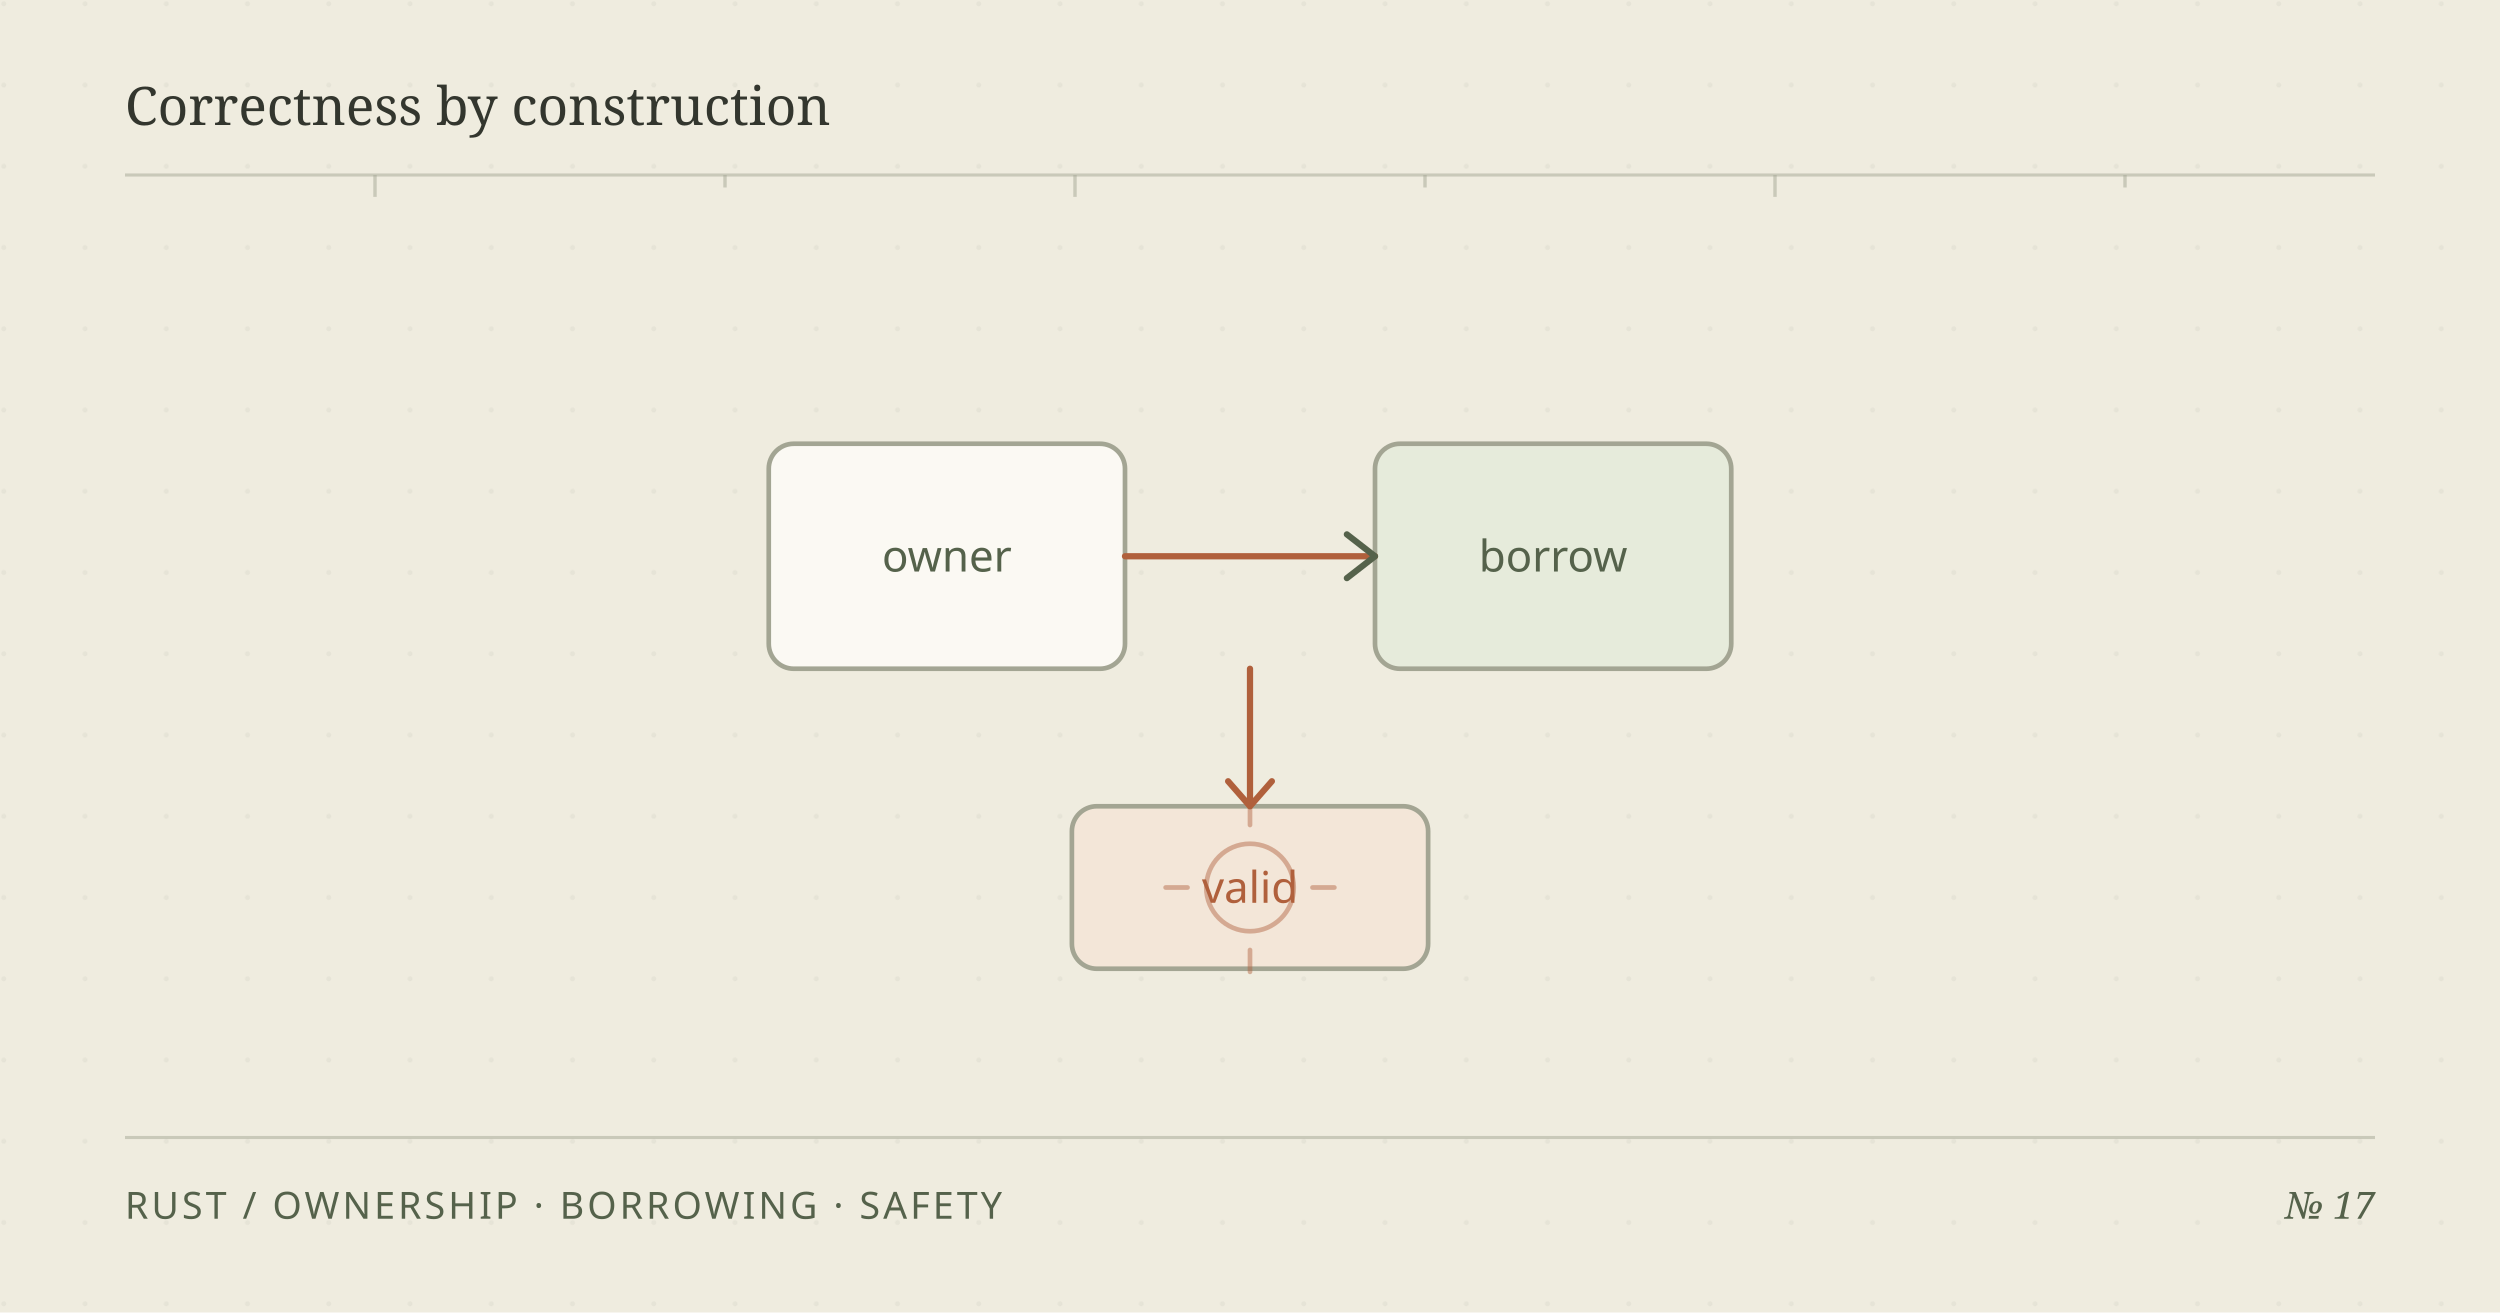
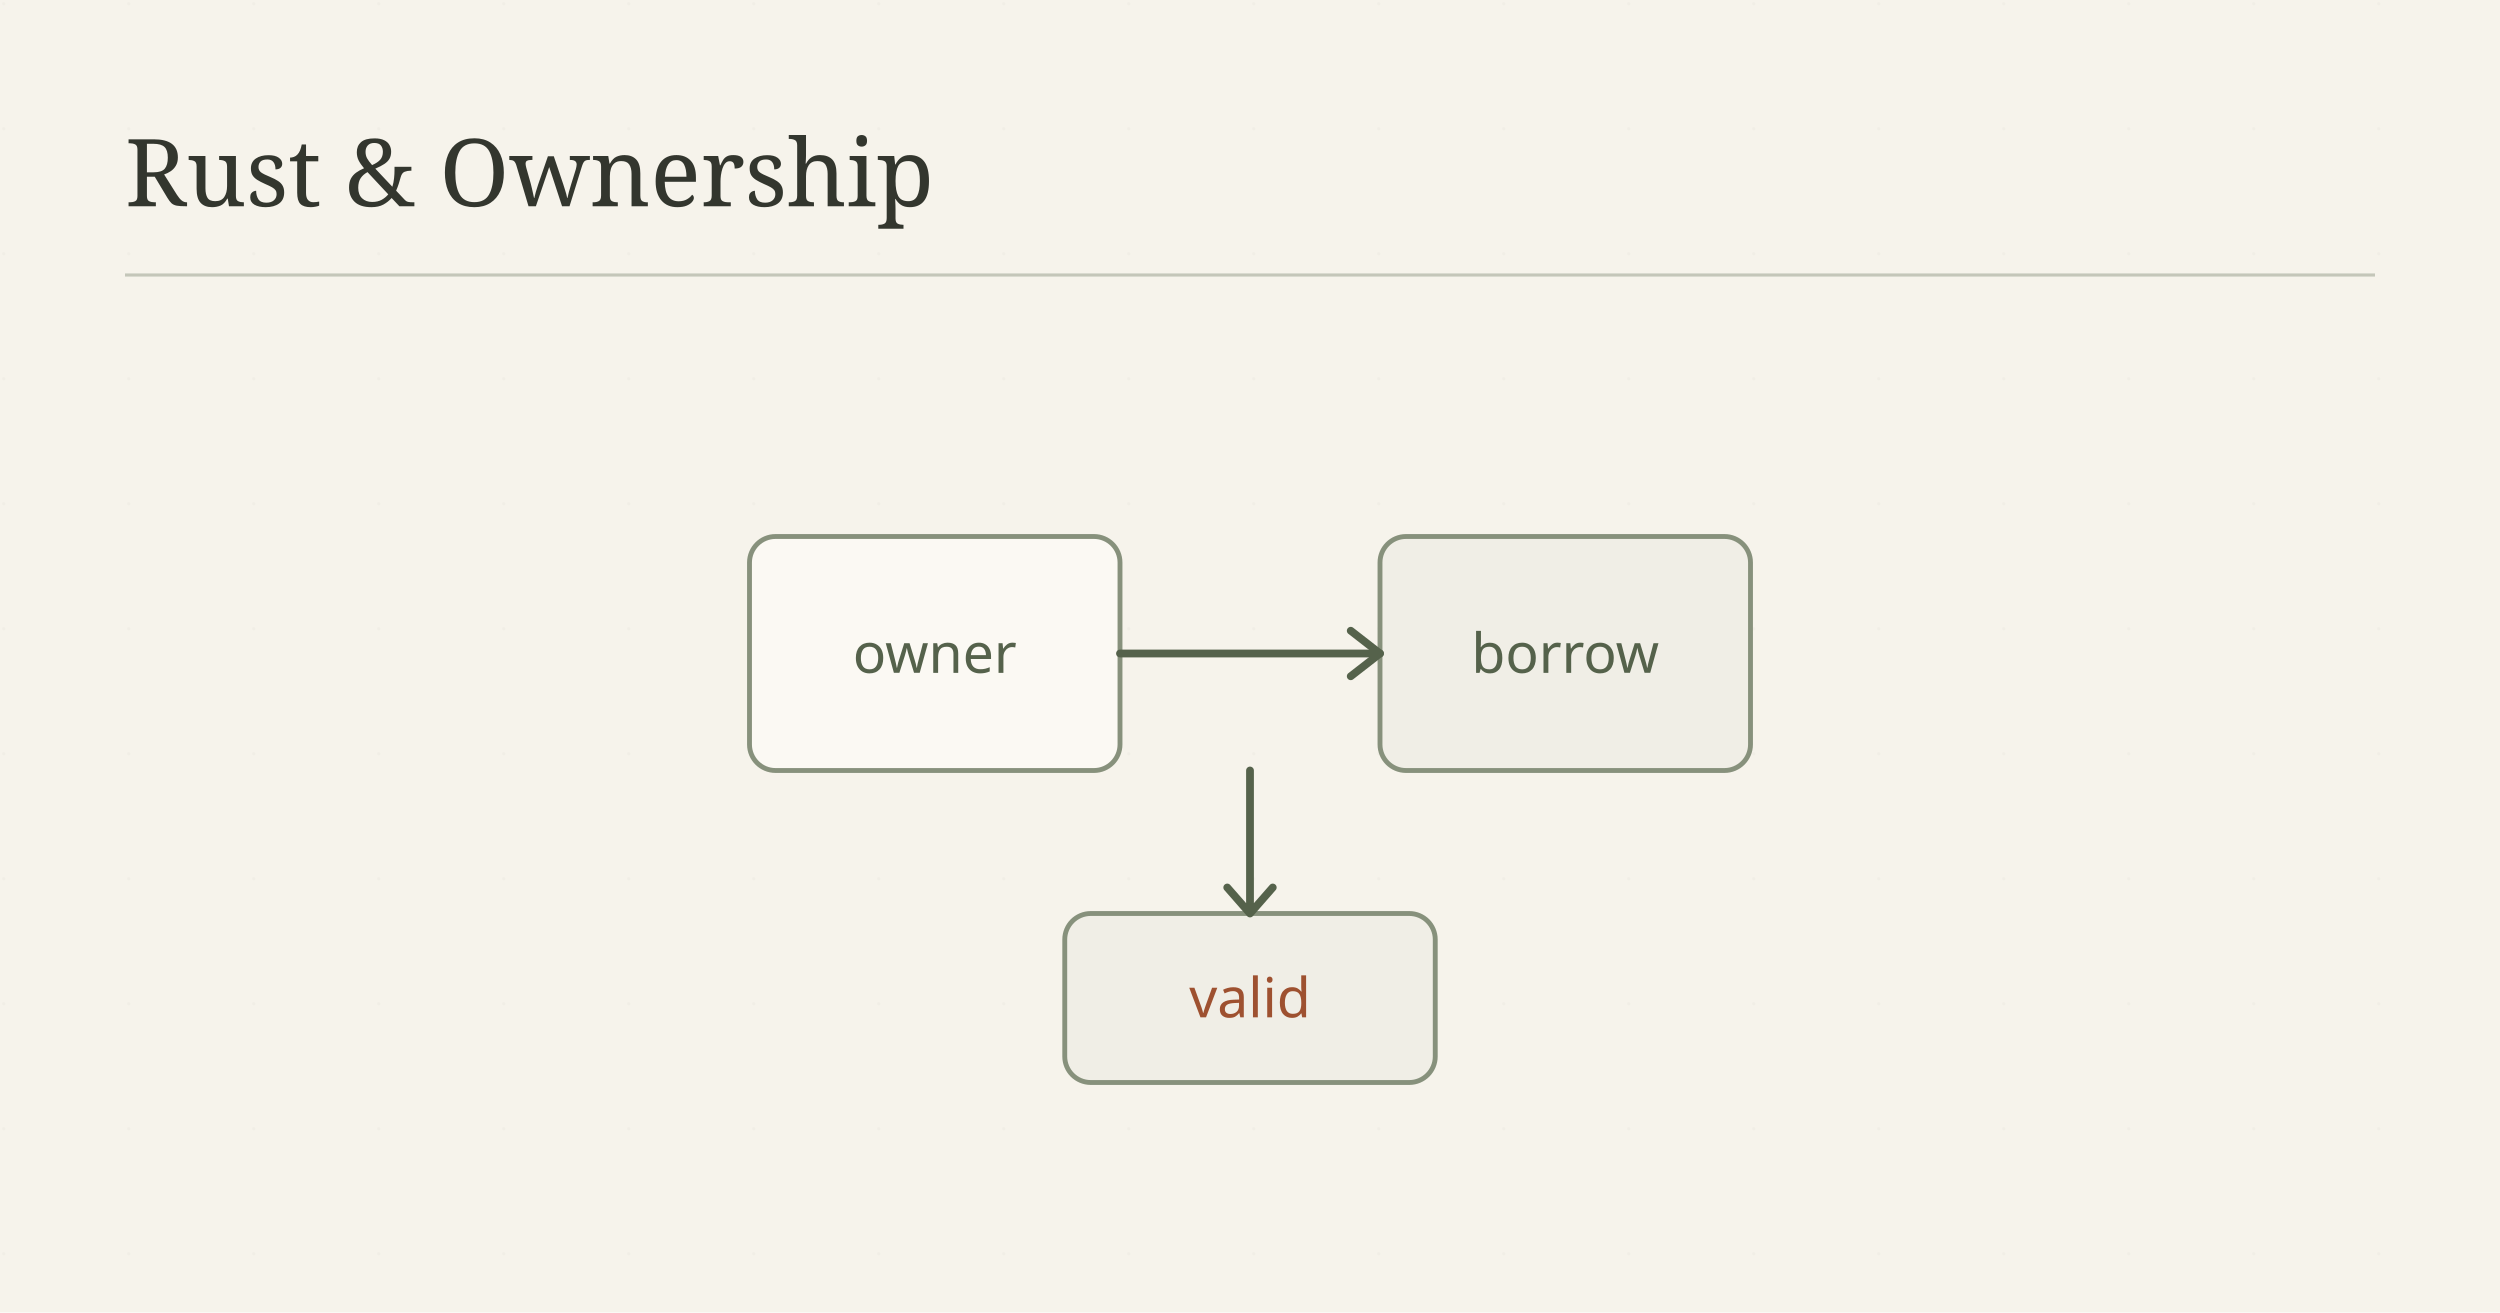
- <svg xmlns="http://www.w3.org/2000/svg" width="800" height="420" viewBox="0 0 800 420" fill="none">
-   <rect width="800" height="420" fill="#efecdf" />
+ <svg xmlns="http://www.w3.org/2000/svg" width="800" height="420" viewBox="0 0 800 420" fill="none" role="img" aria-labelledby="cover-title">
+   <rect width="800" height="420" fill="#f6f3eb" />
  <defs>
-     <pattern id="g-post-code-rust" width="26" height="26" patternUnits="userSpaceOnUse">
-       <circle cx="1.2" cy="1.2" r=".8" fill="#33362e" opacity=".05" />
+     <pattern id="g-post-code-rust" width="40" height="40" patternUnits="userSpaceOnUse">
+       <circle cx="1.2" cy="1.2" r=".55" fill="#33362e" opacity=".025" />
    </pattern>
  </defs>
  <rect width="800" height="420" fill="url(#g-post-code-rust)" />
-   <path d="M40 56h720M40 364h720" stroke="#a3a593" opacity=".5" />
-   <path d="M120 56v7" stroke="#a3a593" stroke-width="1.1" opacity=".5" />
-   <path d="M232 56v4" stroke="#a3a593" stroke-width="1.1" opacity=".5" />
-   <path d="M344 56v7" stroke="#a3a593" stroke-width="1.1" opacity=".5" />
-   <path d="M456 56v4" stroke="#a3a593" stroke-width="1.1" opacity=".5" />
-   <path d="M568 56v7" stroke="#a3a593" stroke-width="1.1" opacity=".5" />
-   <path d="M680 56v4" stroke="#a3a593" stroke-width="1.1" opacity=".5" />
-   <text x="40" y="40" font-family="Georgia,serif" font-size="17" fill="#33362e">Correctness by construction</text>
-   <text x="40" y="390" font-family="sans-serif" font-size="12" letter-spacing="1" fill="#55624b">RUST / OWNERSHIP · BORROWING · SAFETY</text>
-   <text x="760" y="390" font-family="Georgia,serif" font-size="12" font-style="italic" fill="#55624b" text-anchor="end">№ 17</text>
-   <rect x="246" y="142" width="114" height="72" rx="8" fill="#fbf9f3" stroke="#a3a593" stroke-width="1.5" />
-   <rect x="440" y="142" width="114" height="72" rx="8" fill="#e6ebdb" stroke="#a3a593" stroke-width="1.5" />
-   <rect x="343" y="258" width="114" height="52" rx="8" fill="#f3e6d8" stroke="#a3a593" stroke-width="1.5" />
-   <text x="303" y="182.9" font-family="sans-serif" font-size="14" fill="#55624b" text-anchor="middle">owner</text>
-   <text x="497" y="182.9" font-family="sans-serif" font-size="14" fill="#55624b" text-anchor="middle">borrow</text>
-   <text x="400" y="288.9" font-family="sans-serif" font-size="14" fill="#b0603c" text-anchor="middle">valid</text>
-   <path d="M360 178h80m-40 36v44m-7-8 7 8 7-8" stroke="#b0603c" stroke-width="2" stroke-linecap="round" stroke-linejoin="round" fill="none" />
-   <path d="m431 171 9 7-9 7" stroke="#55624b" stroke-width="2" stroke-linecap="round" stroke-linejoin="round" fill="none" />
-   <circle cx="400" cy="284" r="14" fill="none" stroke="#b0603c" stroke-width="1.5" opacity=".45" />
-   <path d="M400 264v-7M400 304v7M380 284h-7M420 284h7" stroke="#b0603c" stroke-width="1.5" stroke-linecap="round" opacity=".45" />
+   <text x="40" y="66" font-family="Georgia,serif" font-size="30" fill="#33362e">Rust &amp; Ownership</text>
+   <path d="M40 88h720" stroke="#87917c" opacity=".45" />
+   <g transform="translate(-16 24) scale(1.04)">
+     <rect x="246" y="142" width="114" height="72" rx="8" fill="#fbf9f3" stroke="#87917c" stroke-width="1.5" />
+     <rect x="440" y="142" width="114" height="72" rx="8" fill="#f0eee6" stroke="#87917c" stroke-width="1.5" />
+     <rect x="343" y="258" width="114" height="52" rx="8" fill="#f0eee6" stroke="#87917c" stroke-width="1.5" />
+     <text x="303" y="183.95" font-family="sans-serif" font-size="17" fill="#55624b" text-anchor="middle">owner</text>
+     <text x="497" y="183.95" font-family="sans-serif" font-size="17" fill="#55624b" text-anchor="middle">borrow</text>
+     <text x="400" y="289.95" font-family="sans-serif" font-size="17" fill="#9e5130" text-anchor="middle">valid</text>
+     <path d="M360 178h80m-40 36v44m-7-8 7 8 7-8" stroke="#55624b" stroke-width="2.4" stroke-linecap="round" stroke-linejoin="round" fill="none" />
+     <path d="m431 171 9 7-9 7" stroke="#55624b" stroke-width="2.4" stroke-linecap="round" stroke-linejoin="round" fill="none" />
+   </g>
</svg>
